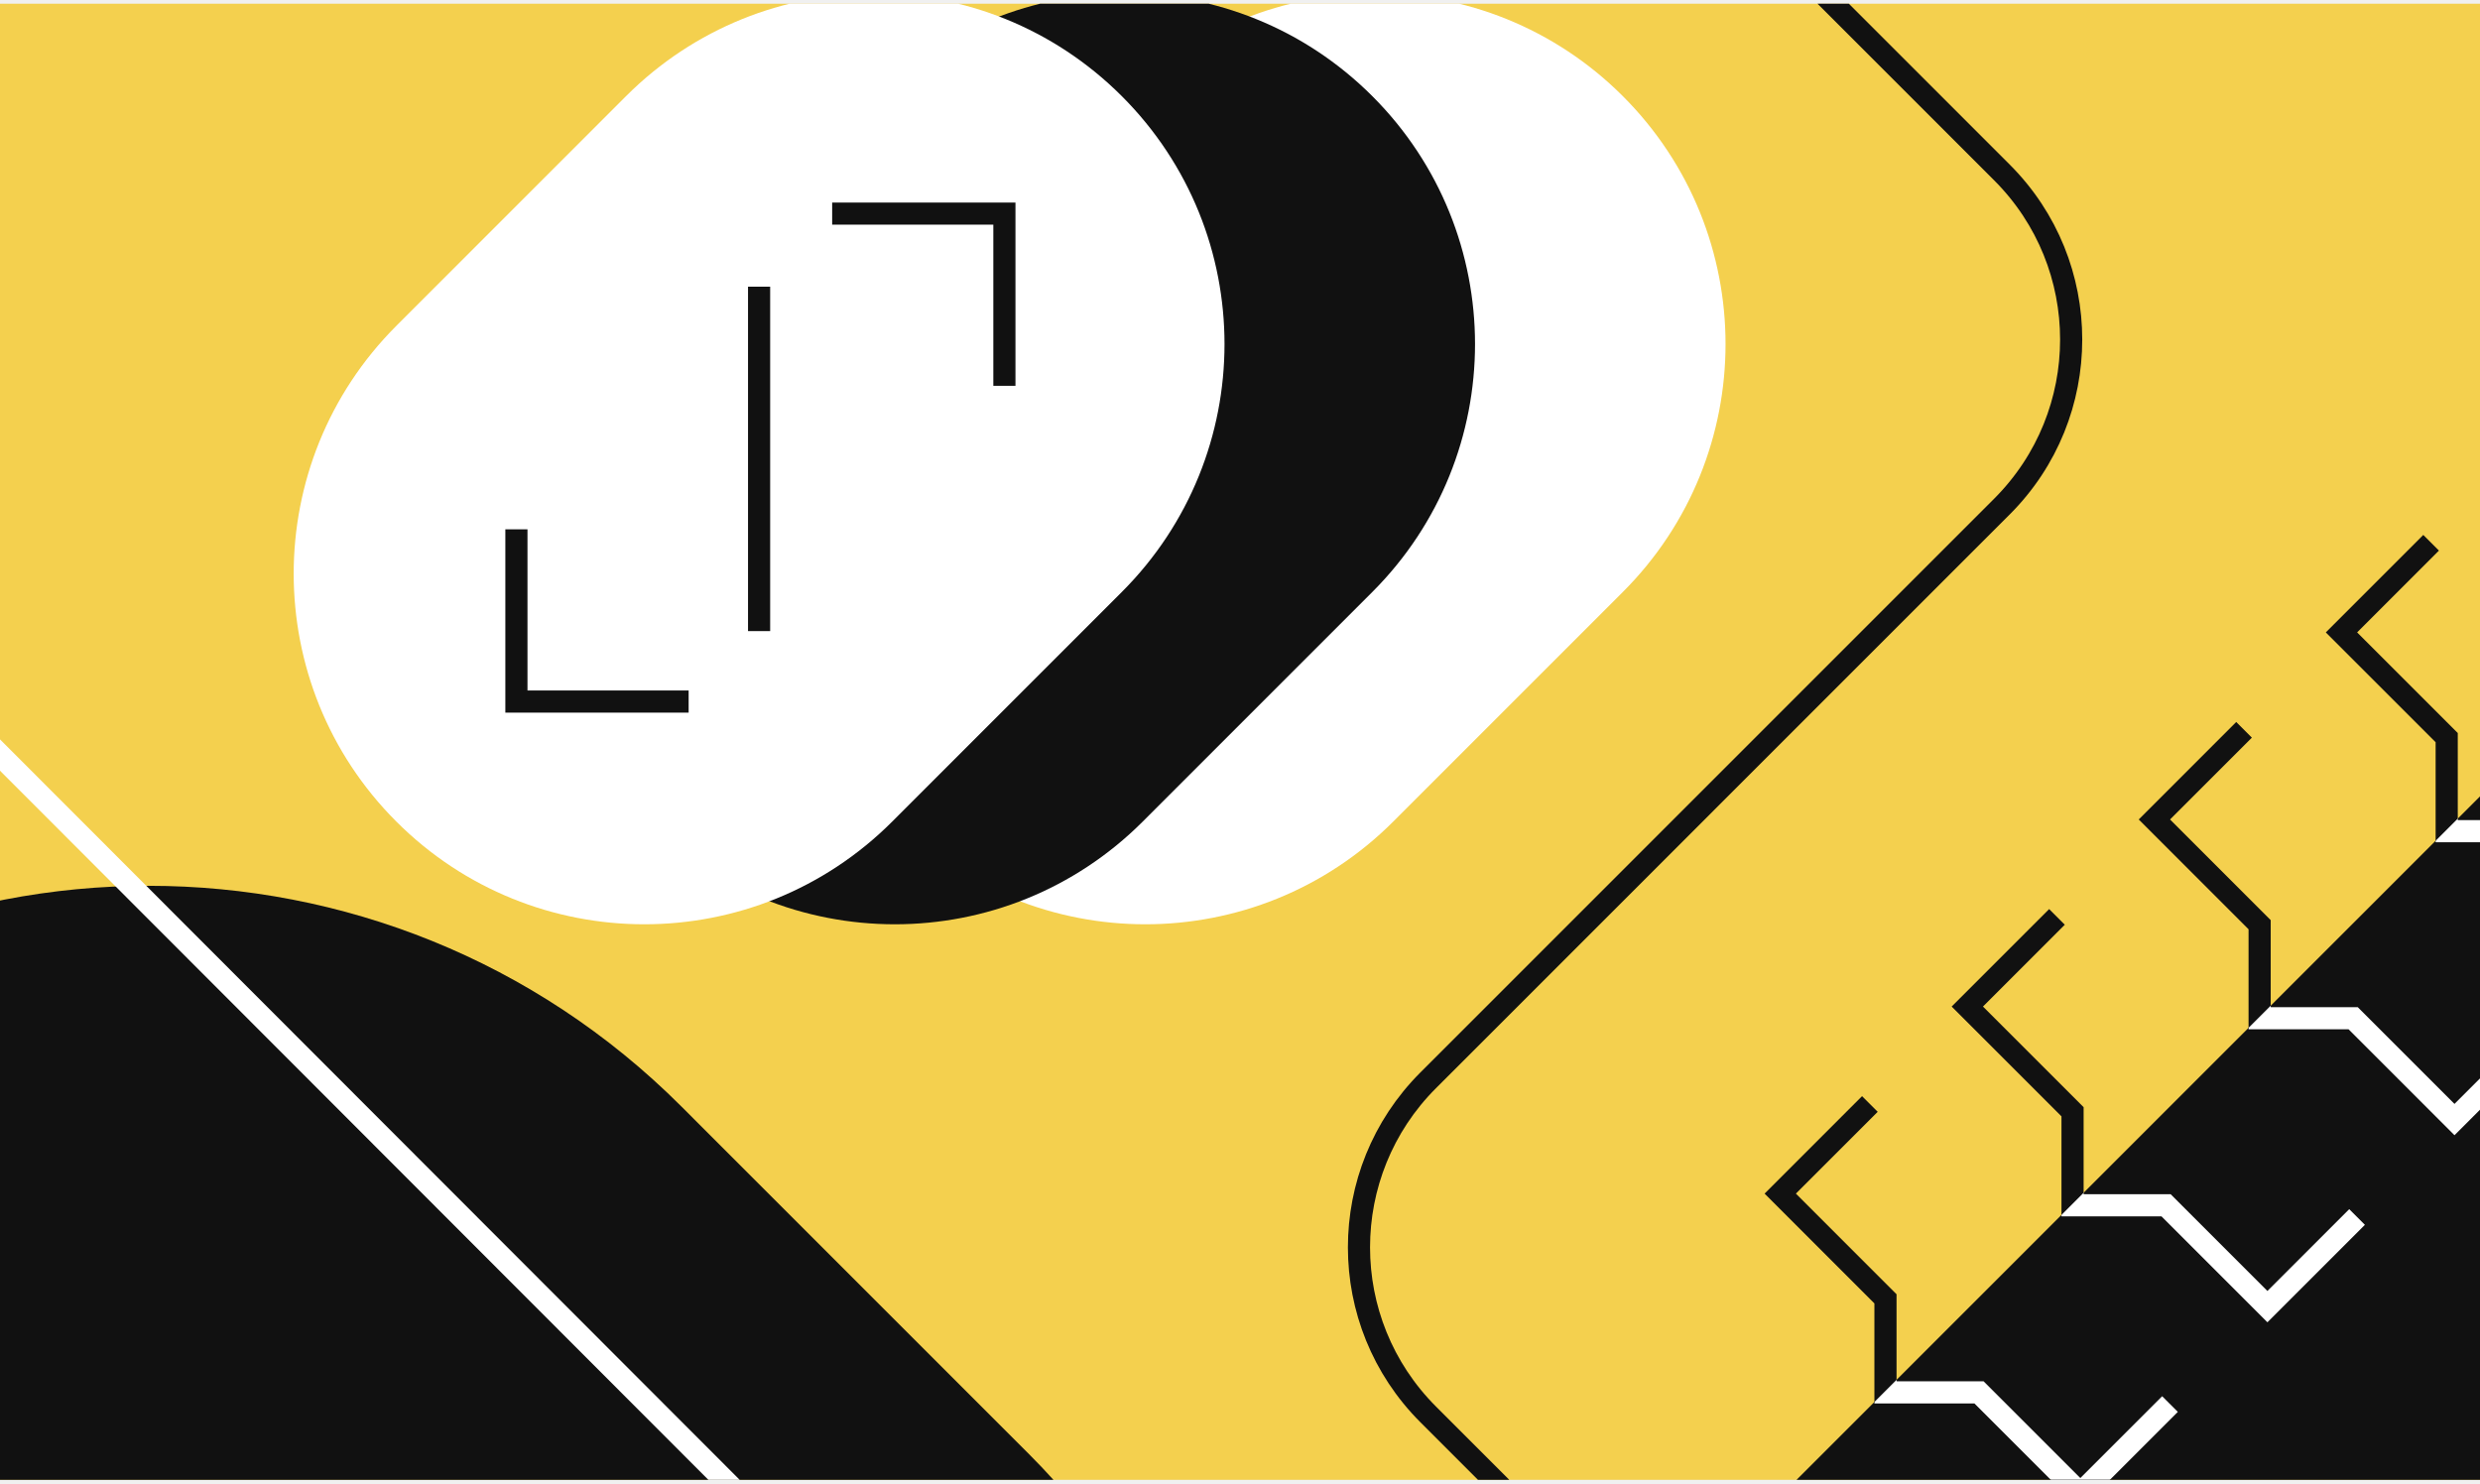
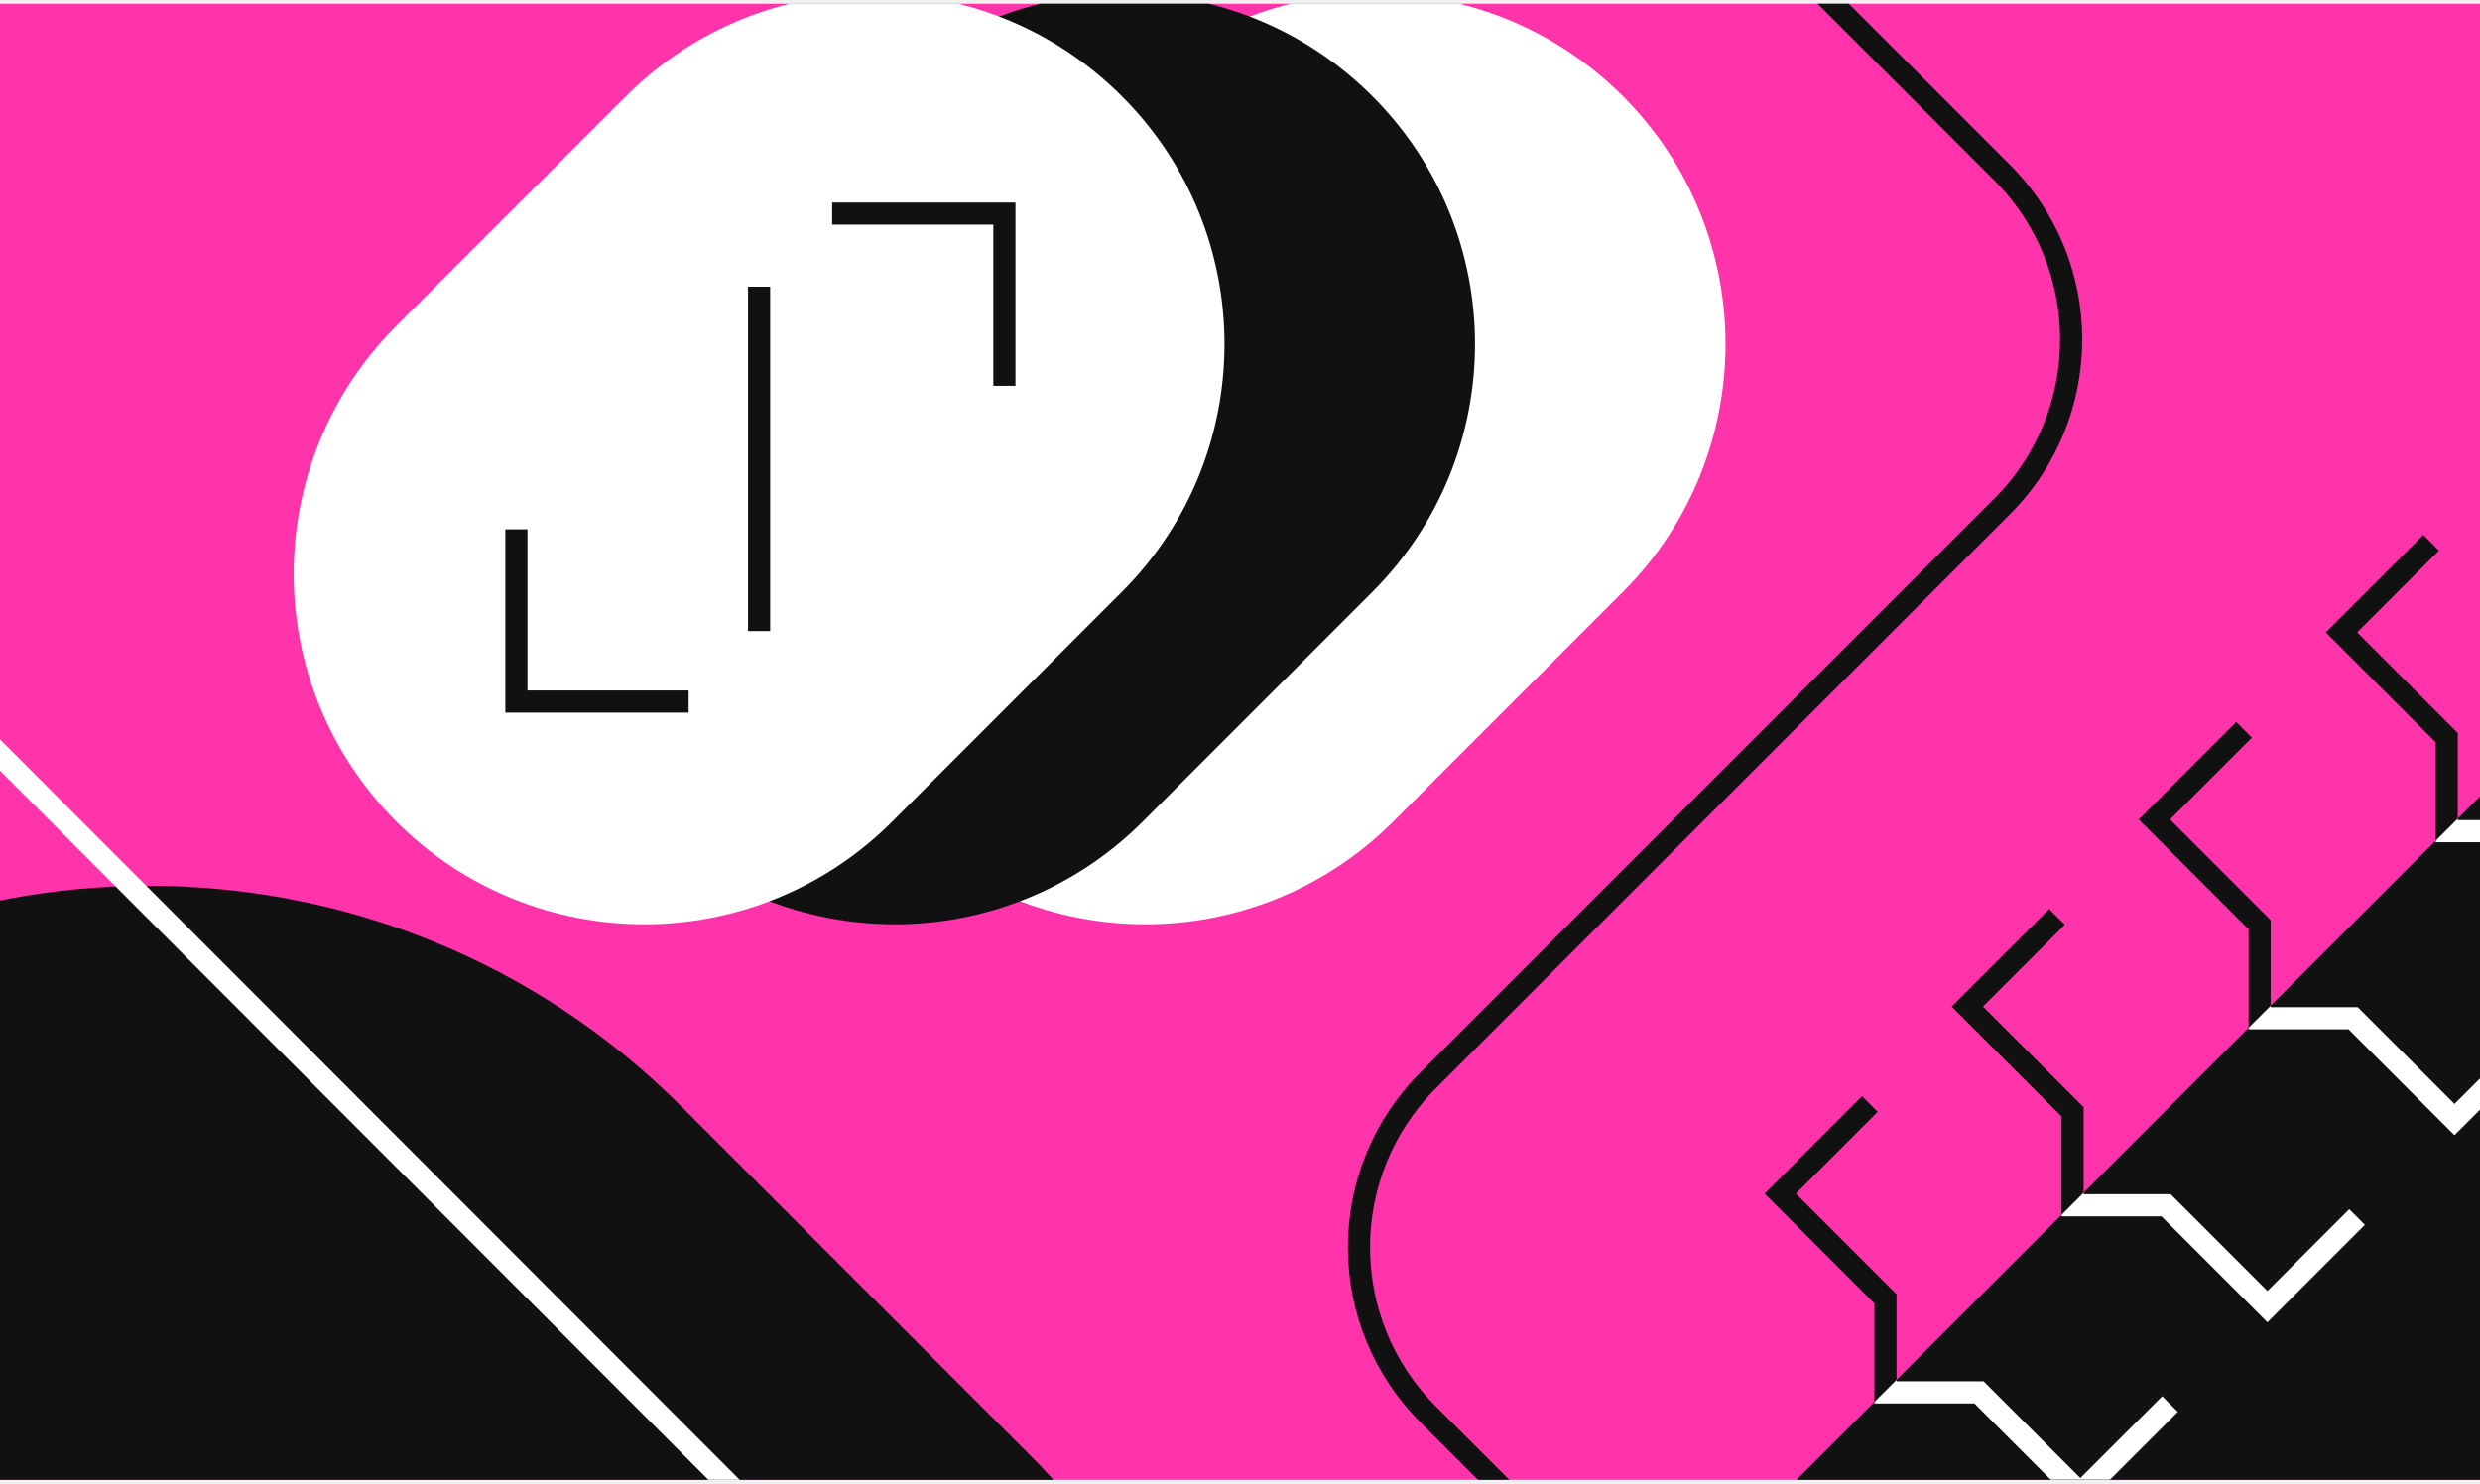
<svg xmlns="http://www.w3.org/2000/svg" width="336" height="201" fill="none" viewBox="0 0 336 201">
  <g clip-path="url(#a)">
-     <path fill="#F4D04E" d="M0 .5h336v200H0z" />
+     <path fill="#ff33aa" d="M0 .5h336v200H0z" />
    <rect width="139" height="95" x="87.996" y="77.729" fill="#fff" rx="47.5" transform="rotate(-45 87.996 77.729)" />
    <rect width="139" height="95" x="54.055" y="77.729" fill="#111" rx="47.5" transform="rotate(-45 54.055 77.729)" />
    <path fill="#111" d="M234.864 209.036 451.4-7.5l67.175 67.175-216.536 216.536z" />
    <rect width="139" height="95" x="20.114" y="77.729" fill="#fff" rx="47.5" transform="rotate(-45 20.114 77.729)" />
    <rect width="204.19" height="270.554" fill="#111" rx="102.095" transform="scale(-1 1) rotate(45 -103.887 14.564)" />
    <path stroke="#fff" stroke-width="3" d="m6.69-357.5 135.583 135.727c12.481 12.494 12.481 32.737 0 45.231L-45.544 11.475c-12.481 12.494-12.481 32.737 0 45.23L107.088 209.5" />
    <path stroke="#111" stroke-width="3" d="M69.965 71.719v23.334h23.334M136.079 52.273V28.94h-23.334M102.845 38.838v46.67M210.364-37.5l60.873 60.873c12.497 12.496 12.497 32.758 0 45.254l-77.745 77.746c-12.497 12.496-12.497 32.758 0 45.254l69.872 69.873" />
    <path stroke="#111" stroke-width="3" d="m253.339 149.574-12.144 12.145 14.256 14.257v12.672h12.673l13.729 13.729 12.145-12.145M278.685 124.228l-12.145 12.145 14.257 14.257v12.673h12.673l13.729 13.729 12.145-12.145M304.031 98.883l-12.145 12.144 14.257 14.257v12.673h12.673l13.729 13.729 12.144-12.145M329.376 73.537l-12.145 12.145 14.257 14.257v12.672h12.673l13.729 13.729 12.145-12.144" />
    <path stroke="#fff" stroke-width="5" d="m354.722 48.191-12.145 12.145 14.257 14.257v12.673h12.673l13.729 13.729 12.145-12.145" />
    <mask id="b" width="285" height="285" x="234" y="-8" maskUnits="userSpaceOnUse" style="mask-type:alpha">
      <path fill="#111" d="M234.864 209.036 451.4-7.5l67.175 67.175-216.536 216.536z" />
    </mask>
    <g stroke="#fff" mask="url(#b)">
      <path stroke-width="3" d="m253.339 149.574-12.144 12.145 14.256 14.257v12.672h12.673l13.729 13.729 12.145-12.145M278.685 124.228l-12.145 12.145 14.257 14.257v12.673h12.673l13.729 13.729 12.145-12.145M304.031 98.883l-12.145 12.144 14.257 14.257v12.673h12.673l13.729 13.729 12.144-12.145M329.376 73.537l-12.145 12.145 14.257 14.257v12.672h12.673l13.729 13.729 12.145-12.145" />
      <path stroke-width="5" d="m354.722 48.191-12.145 12.145 14.257 14.257v12.673h12.673l13.729 13.729 12.145-12.145" />
    </g>
  </g>
  <defs>
    <clipPath id="a">
      <path fill="#fff" d="M0 .5h336v200H0z" />
    </clipPath>
  </defs>
</svg>
